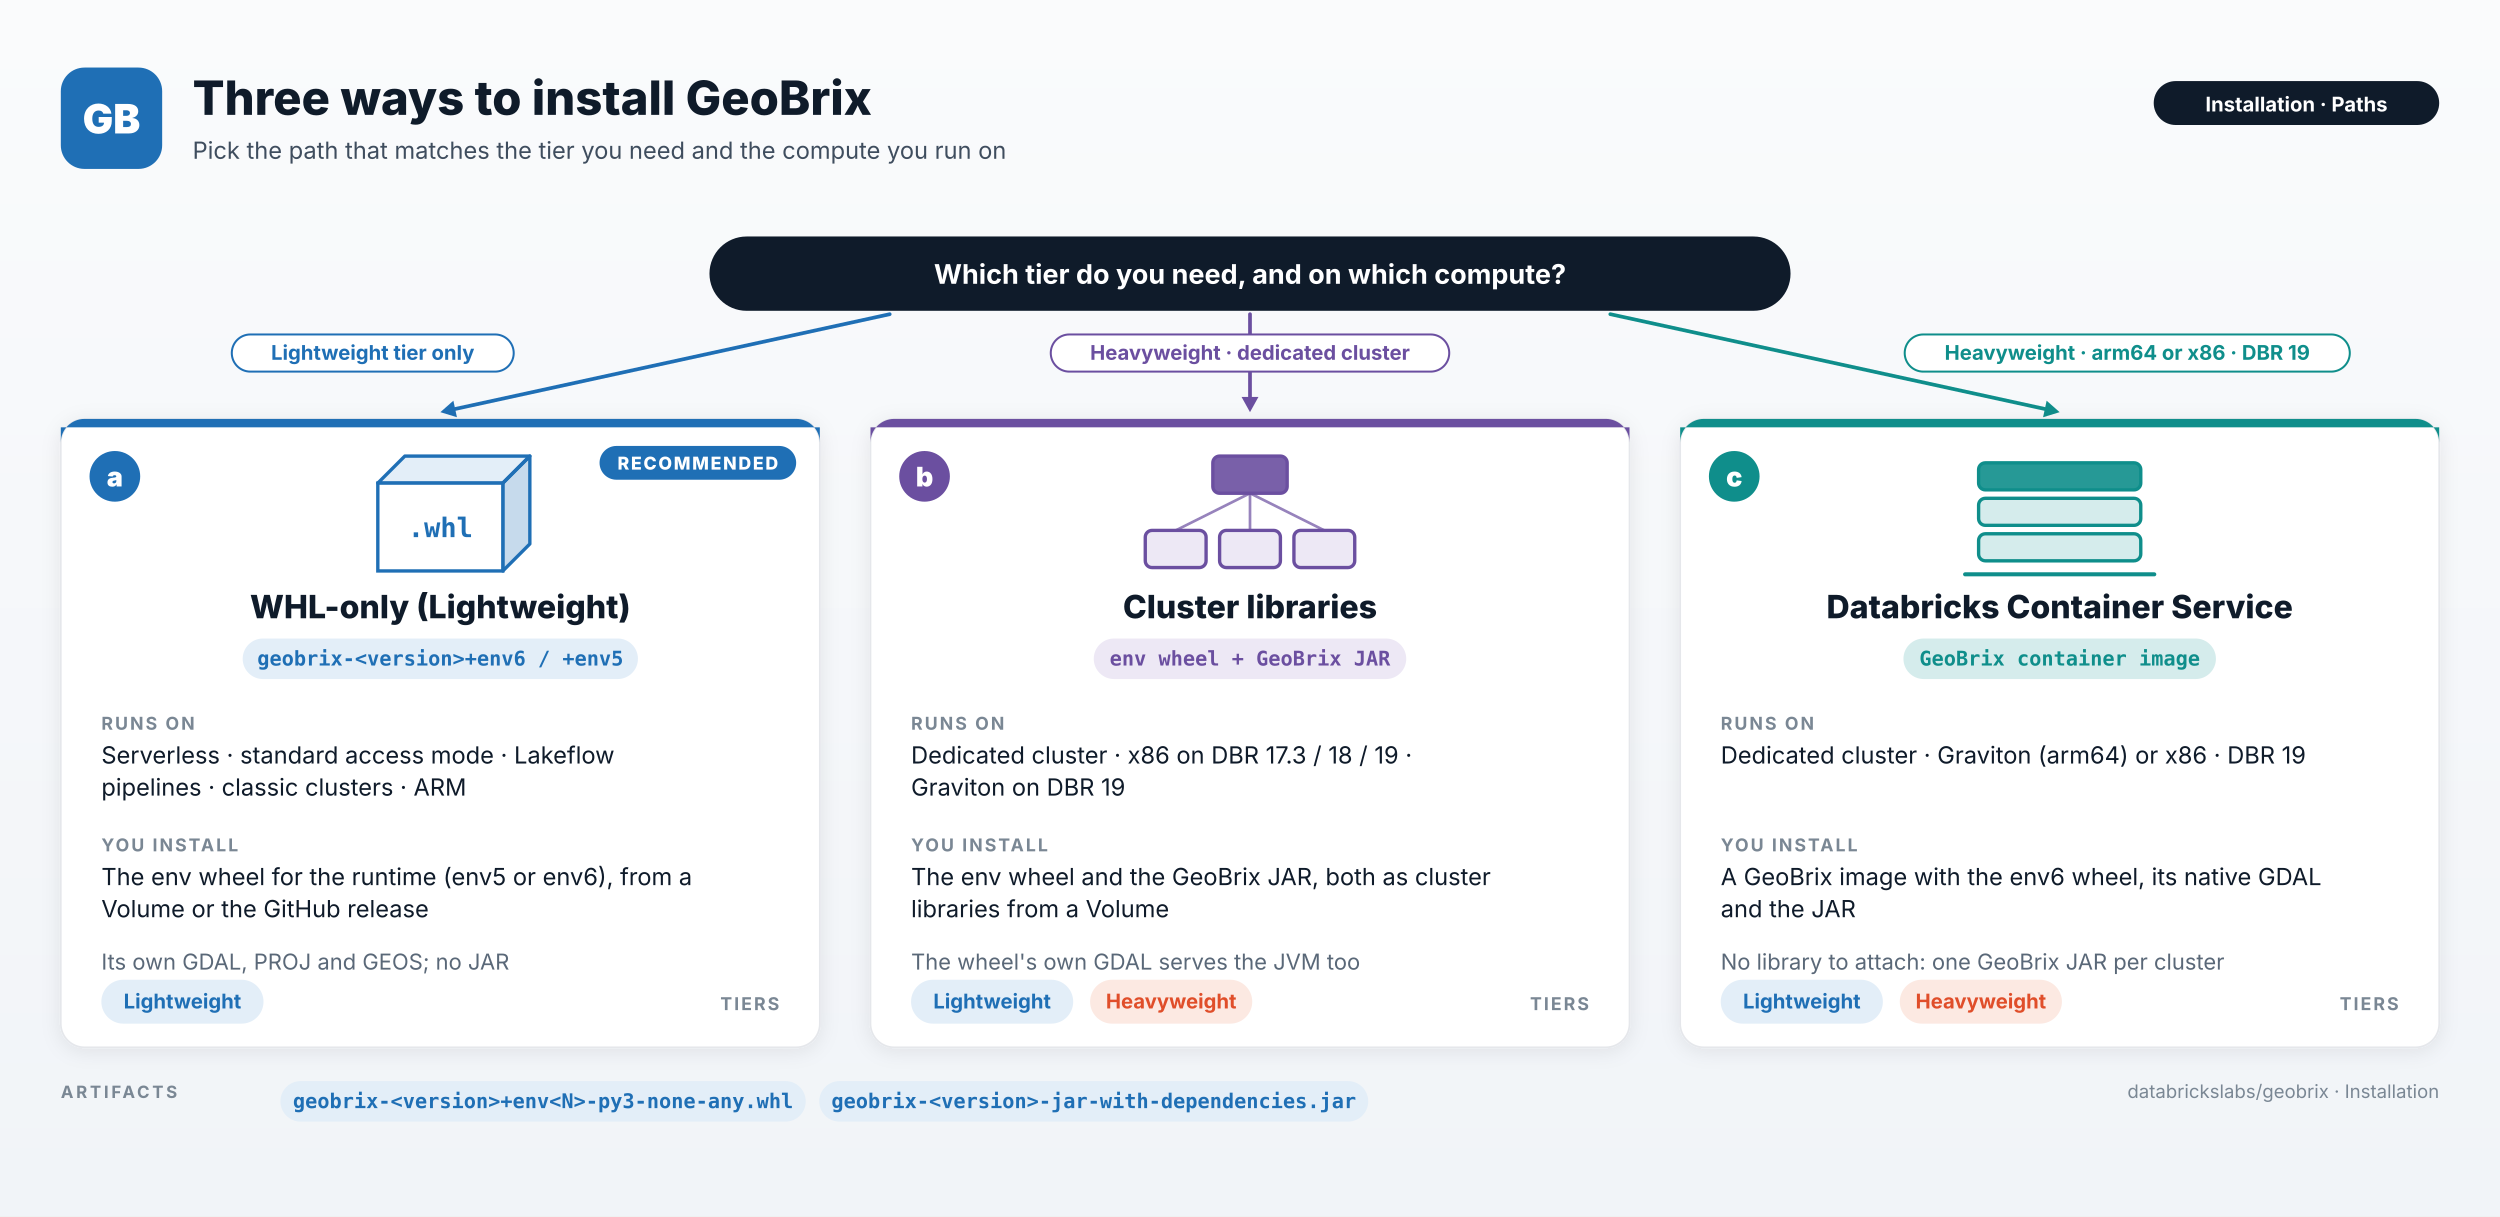
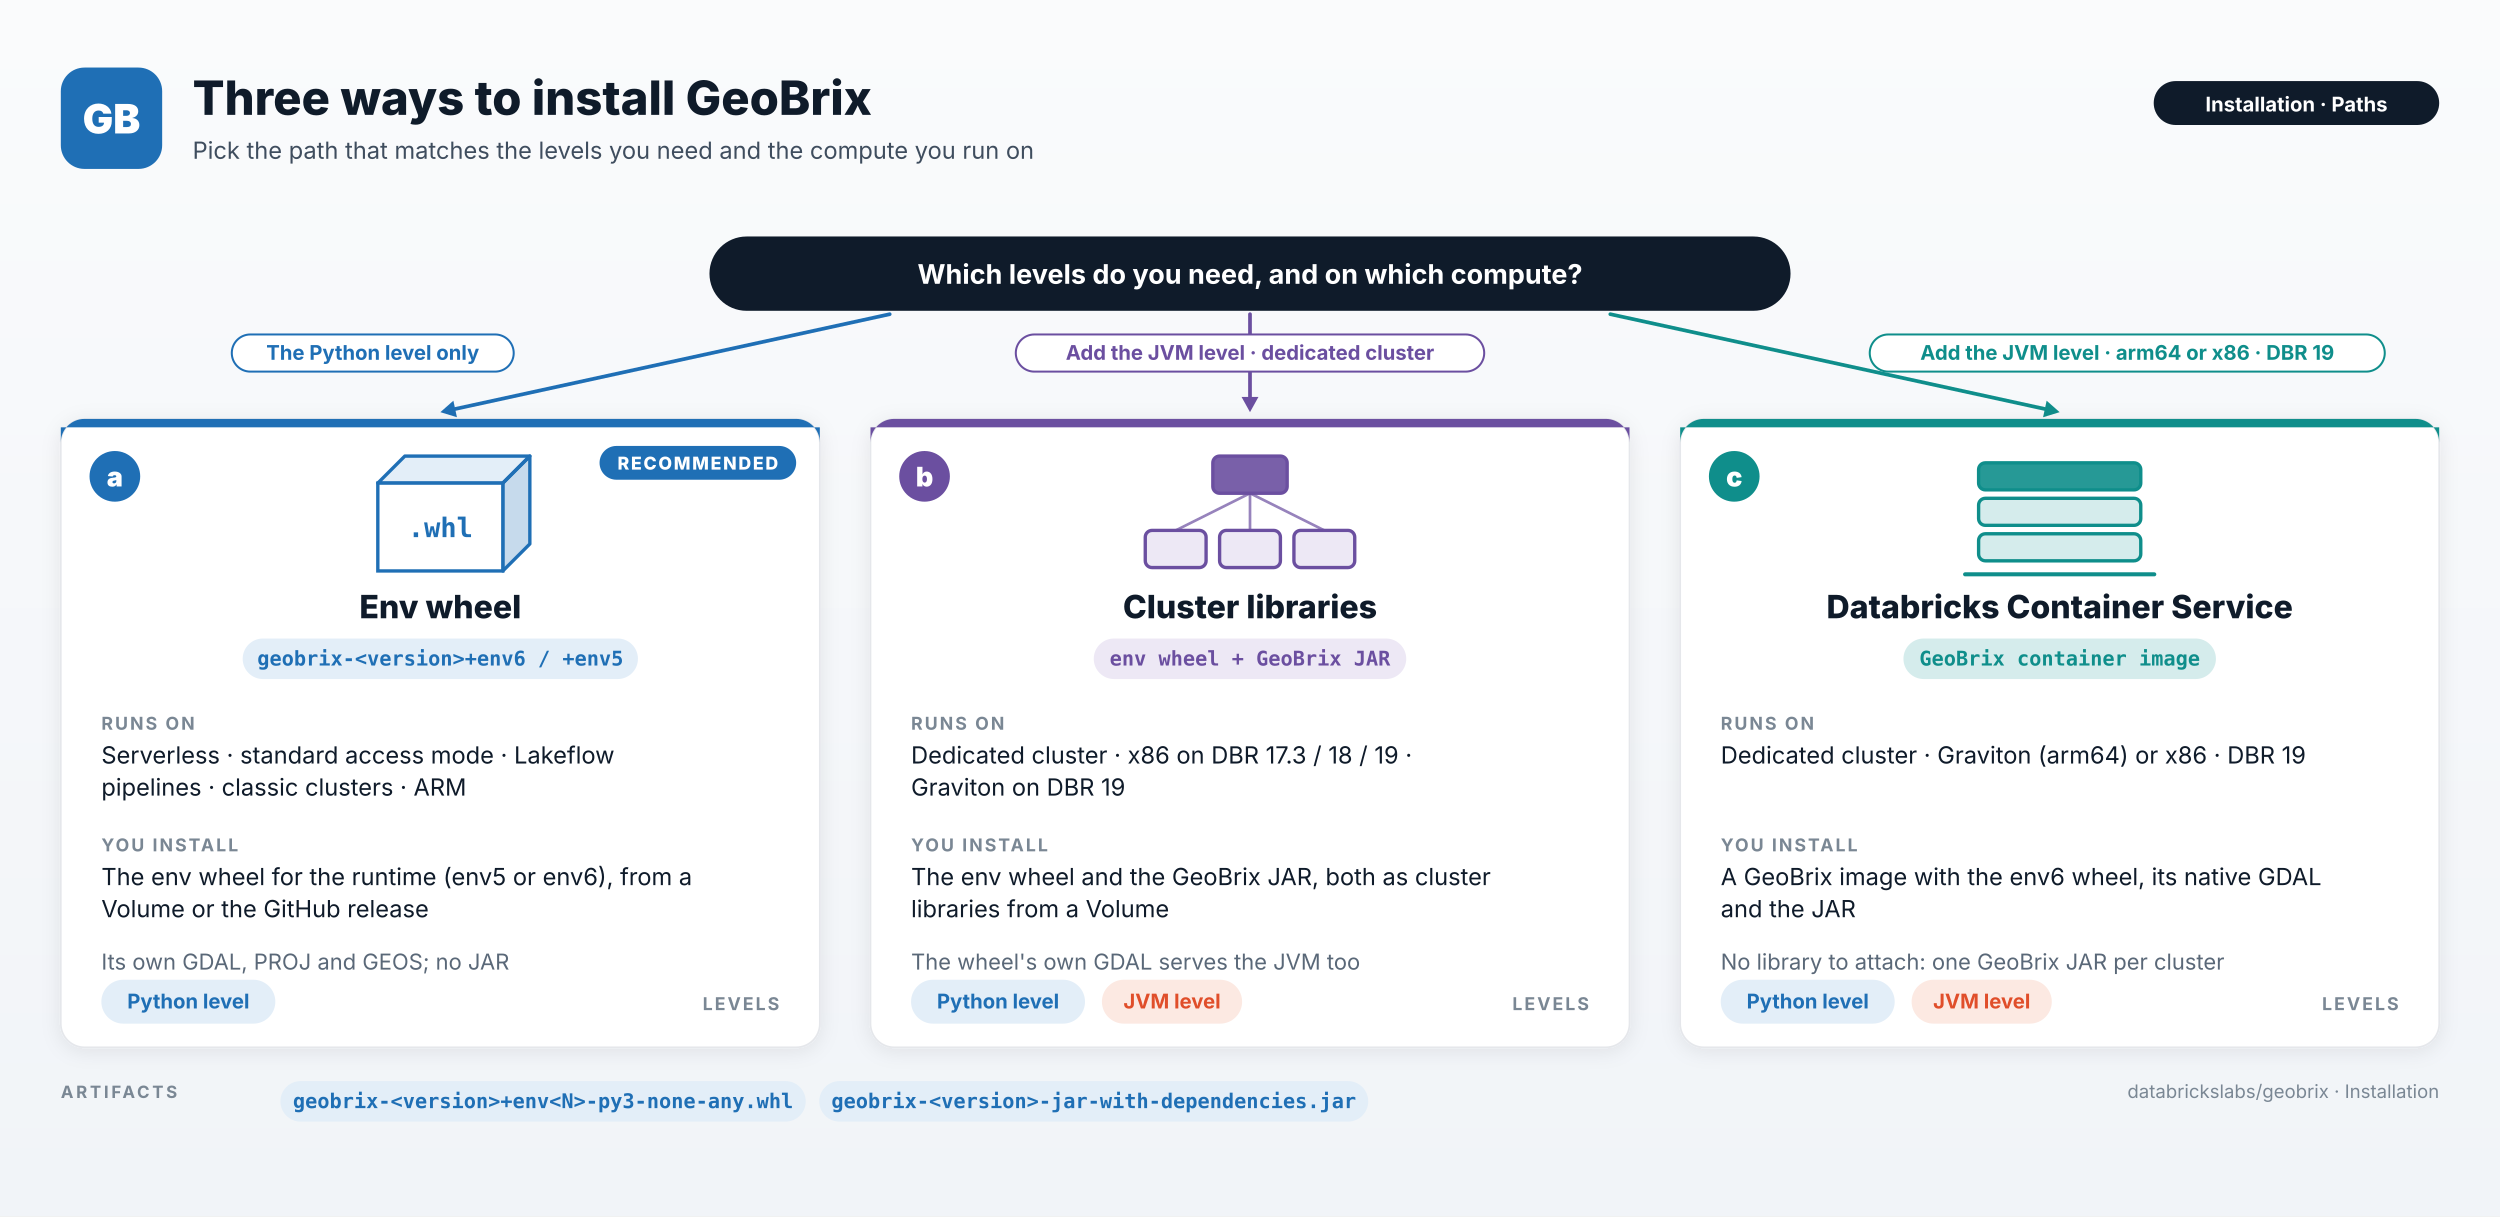
<svg xmlns="http://www.w3.org/2000/svg" viewBox="0 0 1480 720" width="1480" height="720" style="font-family: Inter, -apple-system, system-ui, sans-serif;">
  <defs>
    <filter id="card-shadow" x="-5%" y="-5%" width="110%" height="115%">
      <feDropShadow dx="0" dy="2" stdDeviation="6" flood-color="#0F1B2A" flood-opacity="0.08" />
    </filter>
    <linearGradient id="bg" x1="0" y1="0" x2="0" y2="1">
      <stop offset="0" stop-color="#FAFBFC" />
      <stop offset="1" stop-color="#F1F4F8" />
    </linearGradient>
  </defs>
  <rect x="0" y="0" width="1480" height="720" fill="url(#bg)" />
  <rect x="36" y="40" rx="14" ry="14" width="60" height="60" fill="#1F6FB5" />
  <text x="66.0" y="79.0" text-anchor="middle" font-family="Inter, -apple-system, system-ui, sans-serif" font-size="24" font-weight="900" fill="#FFFFFF">GB</text>
  <text x="114" y="68" font-family="Inter, -apple-system, system-ui, sans-serif" font-size="28" font-weight="800" fill="#0F1B2A" text-anchor="start">Three ways to install GeoBrix</text>
-   <text x="114" y="94" font-family="Inter, -apple-system, system-ui, sans-serif" font-size="14" font-weight="400" fill="#3F4D5E" text-anchor="start">Pick the path that matches the tier you need and the compute you run on</text>
+   <text x="114" y="94" font-family="Inter, -apple-system, system-ui, sans-serif" font-size="14" font-weight="400" fill="#3F4D5E" text-anchor="start">Pick the path that matches the levels you need and the compute you run on</text>
  <rect x="1275" y="48" rx="13" ry="13" width="169" height="26" fill="#0F1B2A" />
  <text x="1359.5" y="66" text-anchor="middle" font-family="Inter, -apple-system, system-ui, sans-serif" font-size="12" font-weight="700" fill="#FFFFFF">Installation  ·  Paths</text>
  <rect x="420.0" y="140" rx="22" ry="22" width="640" height="44" fill="#0F1B2A" />
-   <text x="740.0" y="168" font-family="Inter, -apple-system, system-ui, sans-serif" font-size="16" font-weight="700" fill="#FFFFFF" text-anchor="middle">Which tier do you need, and on which compute?</text>
+   <text x="740.0" y="168" font-family="Inter, -apple-system, system-ui, sans-serif" font-size="16" font-weight="700" fill="#FFFFFF" text-anchor="middle">Which levels do you need, and on which compute?</text>
  <line x1="526.7" y1="186.0" x2="269.5" y2="242.1" stroke="#1F6FB5" stroke-width="2.2" stroke-linecap="round" />
  <polygon points="260.7,244.0 268.4,237.2 270.5,247.0" fill="#1F6FB5" />
  <rect x="137.217" y="198" rx="11" ry="11" width="166.9" height="22" fill="#FFFFFF" stroke="#1F6FB5" stroke-width="1.2" />
-   <text x="220.667" y="213" font-family="Inter, -apple-system, system-ui, sans-serif" font-size="12" font-weight="700" fill="#1F6FB5" text-anchor="middle">Lightweight tier only</text>
+   <text x="220.667" y="213" font-family="Inter, -apple-system, system-ui, sans-serif" font-size="12" font-weight="700" fill="#1F6FB5" text-anchor="middle">The Python level only</text>
  <rect x="36.0" y="248" rx="14" ry="14" width="449.333" height="372" fill="#FFFFFF" stroke="#E5E7EB" stroke-width="1" filter="url(#card-shadow)" />
  <path d="M 36.0 262 A 14 14 0 0 1 50.0 248 H 471.333 A 14 14 0 0 1 485.333 262 V 253 H 36.0 Z" fill="#1F6FB5" />
  <rect x="354.933" y="264" rx="10" ry="10" width="116.4" height="20" fill="#1F6FB5" />
  <text x="413.133" y="278" font-family="Inter, -apple-system, system-ui, sans-serif" font-size="10.5" font-weight="800" fill="#FFFFFF" text-anchor="middle" letter-spacing="1.0">RECOMMENDED</text>
  <circle cx="68.0" cy="282" r="15" fill="#1F6FB5" />
  <text x="68.0" y="288" font-family="Inter, -apple-system, system-ui, sans-serif" font-size="16" font-weight="900" fill="#FFFFFF" text-anchor="middle">a</text>
  <path d="M 223.667 286.0 L 239.667 270.0 H 313.667 L 297.667 286.0 Z" fill="#E3EEF8" stroke="#1F6FB5" stroke-width="2" stroke-linejoin="round" />
  <path d="M 297.667 286.0 L 313.667 270.0 V 322.0 L 297.667 338.0 Z" fill="#1F6FB5" fill-opacity="0.25" stroke="#1F6FB5" stroke-width="2" stroke-linejoin="round" />
  <rect x="223.667" y="286.0" width="74" height="52" fill="#FFFFFF" stroke="#1F6FB5" stroke-width="2" />
  <text x="260.667" y="318.0" text-anchor="middle" font-family="ui-monospace, SFMono-Regular, Menlo, monospace" font-size="16" font-weight="800" fill="#1F6FB5">.whl</text>
-   <text x="260.667" y="366" font-family="Inter, -apple-system, system-ui, sans-serif" font-size="19" font-weight="800" fill="#0F1B2A" text-anchor="middle">WHL-only (Lightweight)</text>
+   <text x="260.667" y="366" font-family="Inter, -apple-system, system-ui, sans-serif" font-size="19" font-weight="800" fill="#0F1B2A" text-anchor="middle">Env wheel</text>
  <rect x="143.667" y="378" rx="12" ry="12" width="234" height="24" fill="#E3EEF8" />
  <text x="260.667" y="394.0" text-anchor="middle" font-family="ui-monospace, SFMono-Regular, Menlo, Consolas, monospace" font-size="12" font-weight="700" fill="#1F6FB5">geobrix-&lt;version&gt;+env6 / +env5</text>
  <text x="60.0" y="432" font-family="Inter, -apple-system, system-ui, sans-serif" font-size="10.5" font-weight="700" fill="#7A8794" text-anchor="start" letter-spacing="1.2">RUNS ON</text>
  <text x="60.0" y="452" font-family="Inter, -apple-system, system-ui, sans-serif" font-size="14" font-weight="400" fill="#0F1B2A" text-anchor="start">Serverless · standard access mode · Lakeflow</text>
  <text x="60.0" y="471" font-family="Inter, -apple-system, system-ui, sans-serif" font-size="14" font-weight="400" fill="#0F1B2A" text-anchor="start">pipelines · classic clusters · ARM</text>
  <text x="60.0" y="504" font-family="Inter, -apple-system, system-ui, sans-serif" font-size="10.5" font-weight="700" fill="#7A8794" text-anchor="start" letter-spacing="1.2">YOU INSTALL</text>
  <text x="60.0" y="524" font-family="Inter, -apple-system, system-ui, sans-serif" font-size="14" font-weight="400" fill="#0F1B2A" text-anchor="start">The env wheel for the runtime (env5 or env6), from a</text>
  <text x="60.0" y="543" font-family="Inter, -apple-system, system-ui, sans-serif" font-size="14" font-weight="400" fill="#0F1B2A" text-anchor="start">Volume or the GitHub release</text>
  <text x="60.0" y="574" font-family="Inter, -apple-system, system-ui, sans-serif" font-size="13" font-weight="400" fill="#5A6878" text-anchor="start">Its own GDAL, PROJ and GEOS; no JAR</text>
-   <text x="461.333" y="598" font-family="Inter, -apple-system, system-ui, sans-serif" font-size="10.5" font-weight="700" fill="#7A8794" text-anchor="end" letter-spacing="1.2">TIERS</text>
-   <rect x="60.0" y="580" rx="13" ry="13" width="96" height="26" fill="#E3EEF8" />
-   <text x="108.0" y="597.0" text-anchor="middle" font-family="Inter, -apple-system, system-ui, sans-serif" font-size="12" font-weight="700" fill="#1F6FB5">Lightweight</text>
+   <text x="461.333" y="598" font-family="Inter, -apple-system, system-ui, sans-serif" font-size="10.5" font-weight="700" fill="#7A8794" text-anchor="end" letter-spacing="1.2">LEVELS</text>
+   <rect x="60.0" y="580" rx="13" ry="13" width="103" height="26" fill="#E3EEF8" />
+   <text x="111.5" y="597.0" text-anchor="middle" font-family="Inter, -apple-system, system-ui, sans-serif" font-size="12" font-weight="700" fill="#1F6FB5">Python level</text>
  <line x1="740.0" y1="186.0" x2="740.0" y2="235.0" stroke="#6B4FA0" stroke-width="2.2" stroke-linecap="round" />
  <polygon points="740.0,244.0 735.0,235.0 745.0,235.0" fill="#6B4FA0" />
-   <rect x="622.05" y="198" rx="11" ry="11" width="235.9" height="22" fill="#FFFFFF" stroke="#6B4FA0" stroke-width="1.2" />
-   <text x="740" y="213" font-family="Inter, -apple-system, system-ui, sans-serif" font-size="12" font-weight="700" fill="#6B4FA0" text-anchor="middle">Heavyweight · dedicated cluster</text>
+   <rect x="601.35" y="198" rx="11" ry="11" width="277.3" height="22" fill="#FFFFFF" stroke="#6B4FA0" stroke-width="1.2" />
+   <text x="740" y="213" font-family="Inter, -apple-system, system-ui, sans-serif" font-size="12" font-weight="700" fill="#6B4FA0" text-anchor="middle">Add the JVM level · dedicated cluster</text>
  <rect x="515.333" y="248" rx="14" ry="14" width="449.333" height="372" fill="#FFFFFF" stroke="#E5E7EB" stroke-width="1" filter="url(#card-shadow)" />
  <path d="M 515.333 262 A 14 14 0 0 1 529.333 248 H 950.667 A 14 14 0 0 1 964.667 262 V 253 H 515.333 Z" fill="#6B4FA0" />
  <circle cx="547.333" cy="282" r="15" fill="#6B4FA0" />
  <text x="547.333" y="288" font-family="Inter, -apple-system, system-ui, sans-serif" font-size="16" font-weight="900" fill="#FFFFFF" text-anchor="middle">b</text>
  <rect x="718" y="270" rx="4" ry="4" width="44" height="22" fill="#6B4FA0" fill-opacity="0.9" stroke="#6B4FA0" stroke-width="2" />
  <rect x="678" y="314" rx="4" ry="4" width="36" height="22" fill="#EDE8F5" stroke="#6B4FA0" stroke-width="2" />
  <line x1="740" y1="292" x2="696" y2="314" stroke="#6B4FA0" stroke-width="1.6" stroke-opacity="0.7" />
  <rect x="722" y="314" rx="4" ry="4" width="36" height="22" fill="#EDE8F5" stroke="#6B4FA0" stroke-width="2" />
  <line x1="740" y1="292" x2="740" y2="314" stroke="#6B4FA0" stroke-width="1.6" stroke-opacity="0.7" />
  <rect x="766" y="314" rx="4" ry="4" width="36" height="22" fill="#EDE8F5" stroke="#6B4FA0" stroke-width="2" />
  <line x1="740" y1="292" x2="784" y2="314" stroke="#6B4FA0" stroke-width="1.6" stroke-opacity="0.7" />
  <text x="740" y="366" font-family="Inter, -apple-system, system-ui, sans-serif" font-size="19" font-weight="800" fill="#0F1B2A" text-anchor="middle">Cluster libraries</text>
  <rect x="647.5" y="378" rx="12" ry="12" width="185" height="24" fill="#EDE8F5" />
  <text x="740" y="394.0" text-anchor="middle" font-family="ui-monospace, SFMono-Regular, Menlo, Consolas, monospace" font-size="12" font-weight="700" fill="#6B4FA0">env wheel + GeoBrix JAR</text>
  <text x="539.333" y="432" font-family="Inter, -apple-system, system-ui, sans-serif" font-size="10.5" font-weight="700" fill="#7A8794" text-anchor="start" letter-spacing="1.2">RUNS ON</text>
  <text x="539.333" y="452" font-family="Inter, -apple-system, system-ui, sans-serif" font-size="14" font-weight="400" fill="#0F1B2A" text-anchor="start">Dedicated cluster · x86 on DBR 17.3 / 18 / 19 ·</text>
  <text x="539.333" y="471" font-family="Inter, -apple-system, system-ui, sans-serif" font-size="14" font-weight="400" fill="#0F1B2A" text-anchor="start">Graviton on DBR 19</text>
  <text x="539.333" y="504" font-family="Inter, -apple-system, system-ui, sans-serif" font-size="10.5" font-weight="700" fill="#7A8794" text-anchor="start" letter-spacing="1.2">YOU INSTALL</text>
  <text x="539.333" y="524" font-family="Inter, -apple-system, system-ui, sans-serif" font-size="14" font-weight="400" fill="#0F1B2A" text-anchor="start">The env wheel and the GeoBrix JAR, both as cluster</text>
  <text x="539.333" y="543" font-family="Inter, -apple-system, system-ui, sans-serif" font-size="14" font-weight="400" fill="#0F1B2A" text-anchor="start">libraries from a Volume</text>
  <text x="539.333" y="574" font-family="Inter, -apple-system, system-ui, sans-serif" font-size="13" font-weight="400" fill="#5A6878" text-anchor="start">The wheel's own GDAL serves the JVM too</text>
-   <text x="940.667" y="598" font-family="Inter, -apple-system, system-ui, sans-serif" font-size="10.5" font-weight="700" fill="#7A8794" text-anchor="end" letter-spacing="1.2">TIERS</text>
-   <rect x="539.333" y="580" rx="13" ry="13" width="96" height="26" fill="#E3EEF8" />
-   <text x="587.333" y="597.0" text-anchor="middle" font-family="Inter, -apple-system, system-ui, sans-serif" font-size="12" font-weight="700" fill="#1F6FB5">Lightweight</text>
-   <rect x="645.333" y="580" rx="13" ry="13" width="96" height="26" fill="#FCE9E2" />
-   <text x="693.333" y="597.0" text-anchor="middle" font-family="Inter, -apple-system, system-ui, sans-serif" font-size="12" font-weight="700" fill="#E04E2A">Heavyweight</text>
+   <text x="940.667" y="598" font-family="Inter, -apple-system, system-ui, sans-serif" font-size="10.5" font-weight="700" fill="#7A8794" text-anchor="end" letter-spacing="1.2">LEVELS</text>
+   <rect x="539.333" y="580" rx="13" ry="13" width="103" height="26" fill="#E3EEF8" />
+   <text x="590.833" y="597.0" text-anchor="middle" font-family="Inter, -apple-system, system-ui, sans-serif" font-size="12" font-weight="700" fill="#1F6FB5">Python level</text>
+   <rect x="652.333" y="580" rx="13" ry="13" width="83" height="26" fill="#FCE9E2" />
+   <text x="693.833" y="597.0" text-anchor="middle" font-family="Inter, -apple-system, system-ui, sans-serif" font-size="12" font-weight="700" fill="#E04E2A">JVM level</text>
  <line x1="953.3" y1="186.0" x2="1210.5" y2="242.1" stroke="#0F8E8B" stroke-width="2.2" stroke-linecap="round" />
  <polygon points="1219.3,244.0 1209.5,247.0 1211.6,237.2" fill="#0F8E8B" />
-   <rect x="1127.583" y="198" rx="11" ry="11" width="263.5" height="22" fill="#FFFFFF" stroke="#0F8E8B" stroke-width="1.2" />
-   <text x="1259.333" y="213" font-family="Inter, -apple-system, system-ui, sans-serif" font-size="12" font-weight="700" fill="#0F8E8B" text-anchor="middle">Heavyweight · arm64 or x86 · DBR 19</text>
+   <rect x="1106.883" y="198" rx="11" ry="11" width="304.9" height="22" fill="#FFFFFF" stroke="#0F8E8B" stroke-width="1.2" />
+   <text x="1259.333" y="213" font-family="Inter, -apple-system, system-ui, sans-serif" font-size="12" font-weight="700" fill="#0F8E8B" text-anchor="middle">Add the JVM level · arm64 or x86 · DBR 19</text>
  <rect x="994.667" y="248" rx="14" ry="14" width="449.333" height="372" fill="#FFFFFF" stroke="#E5E7EB" stroke-width="1" filter="url(#card-shadow)" />
  <path d="M 994.667 262 A 14 14 0 0 1 1008.667 248 H 1430.0 A 14 14 0 0 1 1444.0 262 V 253 H 994.667 Z" fill="#0F8E8B" />
  <circle cx="1026.667" cy="282" r="15" fill="#0F8E8B" />
  <text x="1026.667" y="288" font-family="Inter, -apple-system, system-ui, sans-serif" font-size="16" font-weight="900" fill="#FFFFFF" text-anchor="middle">c</text>
  <rect x="1171.333" y="274" rx="4" ry="4" width="96" height="16" fill="#0F8E8B" fill-opacity="0.9" stroke="#0F8E8B" stroke-width="2" />
  <rect x="1171.333" y="295" rx="4" ry="4" width="96" height="16" fill="#D5ECEC" fill-opacity="1" stroke="#0F8E8B" stroke-width="2" />
  <rect x="1171.333" y="316" rx="4" ry="4" width="96" height="16" fill="#D5ECEC" fill-opacity="1" stroke="#0F8E8B" stroke-width="2" />
  <line x1="1163.333" y1="340" x2="1275.333" y2="340" stroke="#0F8E8B" stroke-width="2.4" stroke-linecap="round" />
  <text x="1219.333" y="366" font-family="Inter, -apple-system, system-ui, sans-serif" font-size="19" font-weight="800" fill="#0F1B2A" text-anchor="middle">Databricks Container Service</text>
  <rect x="1126.833" y="378" rx="12" ry="12" width="185" height="24" fill="#D5ECEC" />
  <text x="1219.333" y="394.0" text-anchor="middle" font-family="ui-monospace, SFMono-Regular, Menlo, Consolas, monospace" font-size="12" font-weight="700" fill="#0F8E8B">GeoBrix container image</text>
  <text x="1018.667" y="432" font-family="Inter, -apple-system, system-ui, sans-serif" font-size="10.5" font-weight="700" fill="#7A8794" text-anchor="start" letter-spacing="1.2">RUNS ON</text>
  <text x="1018.667" y="452" font-family="Inter, -apple-system, system-ui, sans-serif" font-size="14" font-weight="400" fill="#0F1B2A" text-anchor="start">Dedicated cluster · Graviton (arm64) or x86 · DBR 19</text>
  <text x="1018.667" y="504" font-family="Inter, -apple-system, system-ui, sans-serif" font-size="10.5" font-weight="700" fill="#7A8794" text-anchor="start" letter-spacing="1.2">YOU INSTALL</text>
  <text x="1018.667" y="524" font-family="Inter, -apple-system, system-ui, sans-serif" font-size="14" font-weight="400" fill="#0F1B2A" text-anchor="start">A GeoBrix image with the env6 wheel, its native GDAL</text>
  <text x="1018.667" y="543" font-family="Inter, -apple-system, system-ui, sans-serif" font-size="14" font-weight="400" fill="#0F1B2A" text-anchor="start">and the JAR</text>
  <text x="1018.667" y="574" font-family="Inter, -apple-system, system-ui, sans-serif" font-size="13" font-weight="400" fill="#5A6878" text-anchor="start">No library to attach: one GeoBrix JAR per cluster</text>
-   <text x="1420.0" y="598" font-family="Inter, -apple-system, system-ui, sans-serif" font-size="10.5" font-weight="700" fill="#7A8794" text-anchor="end" letter-spacing="1.2">TIERS</text>
-   <rect x="1018.667" y="580" rx="13" ry="13" width="96" height="26" fill="#E3EEF8" />
-   <text x="1066.667" y="597.0" text-anchor="middle" font-family="Inter, -apple-system, system-ui, sans-serif" font-size="12" font-weight="700" fill="#1F6FB5">Lightweight</text>
-   <rect x="1124.667" y="580" rx="13" ry="13" width="96" height="26" fill="#FCE9E2" />
-   <text x="1172.667" y="597.0" text-anchor="middle" font-family="Inter, -apple-system, system-ui, sans-serif" font-size="12" font-weight="700" fill="#E04E2A">Heavyweight</text>
+   <text x="1420.0" y="598" font-family="Inter, -apple-system, system-ui, sans-serif" font-size="10.5" font-weight="700" fill="#7A8794" text-anchor="end" letter-spacing="1.2">LEVELS</text>
+   <rect x="1018.667" y="580" rx="13" ry="13" width="103" height="26" fill="#E3EEF8" />
+   <text x="1070.167" y="597.0" text-anchor="middle" font-family="Inter, -apple-system, system-ui, sans-serif" font-size="12" font-weight="700" fill="#1F6FB5">Python level</text>
+   <rect x="1131.667" y="580" rx="13" ry="13" width="83" height="26" fill="#FCE9E2" />
+   <text x="1173.167" y="597.0" text-anchor="middle" font-family="Inter, -apple-system, system-ui, sans-serif" font-size="12" font-weight="700" fill="#E04E2A">JVM level</text>
  <text x="36" y="650" font-family="Inter, -apple-system, system-ui, sans-serif" font-size="10" font-weight="700" fill="#7A8794" text-anchor="start" letter-spacing="1.6">ARTIFACTS</text>
  <rect x="166" y="640" rx="12" ry="12" width="311" height="24" fill="#E3EEF8" />
  <text x="321.5" y="656.0" text-anchor="middle" font-family="ui-monospace, SFMono-Regular, Menlo, Consolas, monospace" font-size="12" font-weight="700" fill="#1F6FB5">geobrix-&lt;version&gt;+env&lt;N&gt;-py3-none-any.whl</text>
  <rect x="485" y="640" rx="12" ry="12" width="325" height="24" fill="#E3EEF8" />
  <text x="647.5" y="656.0" text-anchor="middle" font-family="ui-monospace, SFMono-Regular, Menlo, Consolas, monospace" font-size="12" font-weight="700" fill="#1F6FB5">geobrix-&lt;version&gt;-jar-with-dependencies.jar</text>
  <text x="1444" y="650" font-family="Inter, -apple-system, system-ui, sans-serif" font-size="11" font-weight="400" fill="#7A8794" text-anchor="end">databrickslabs/geobrix  ·  Installation</text>
</svg>
